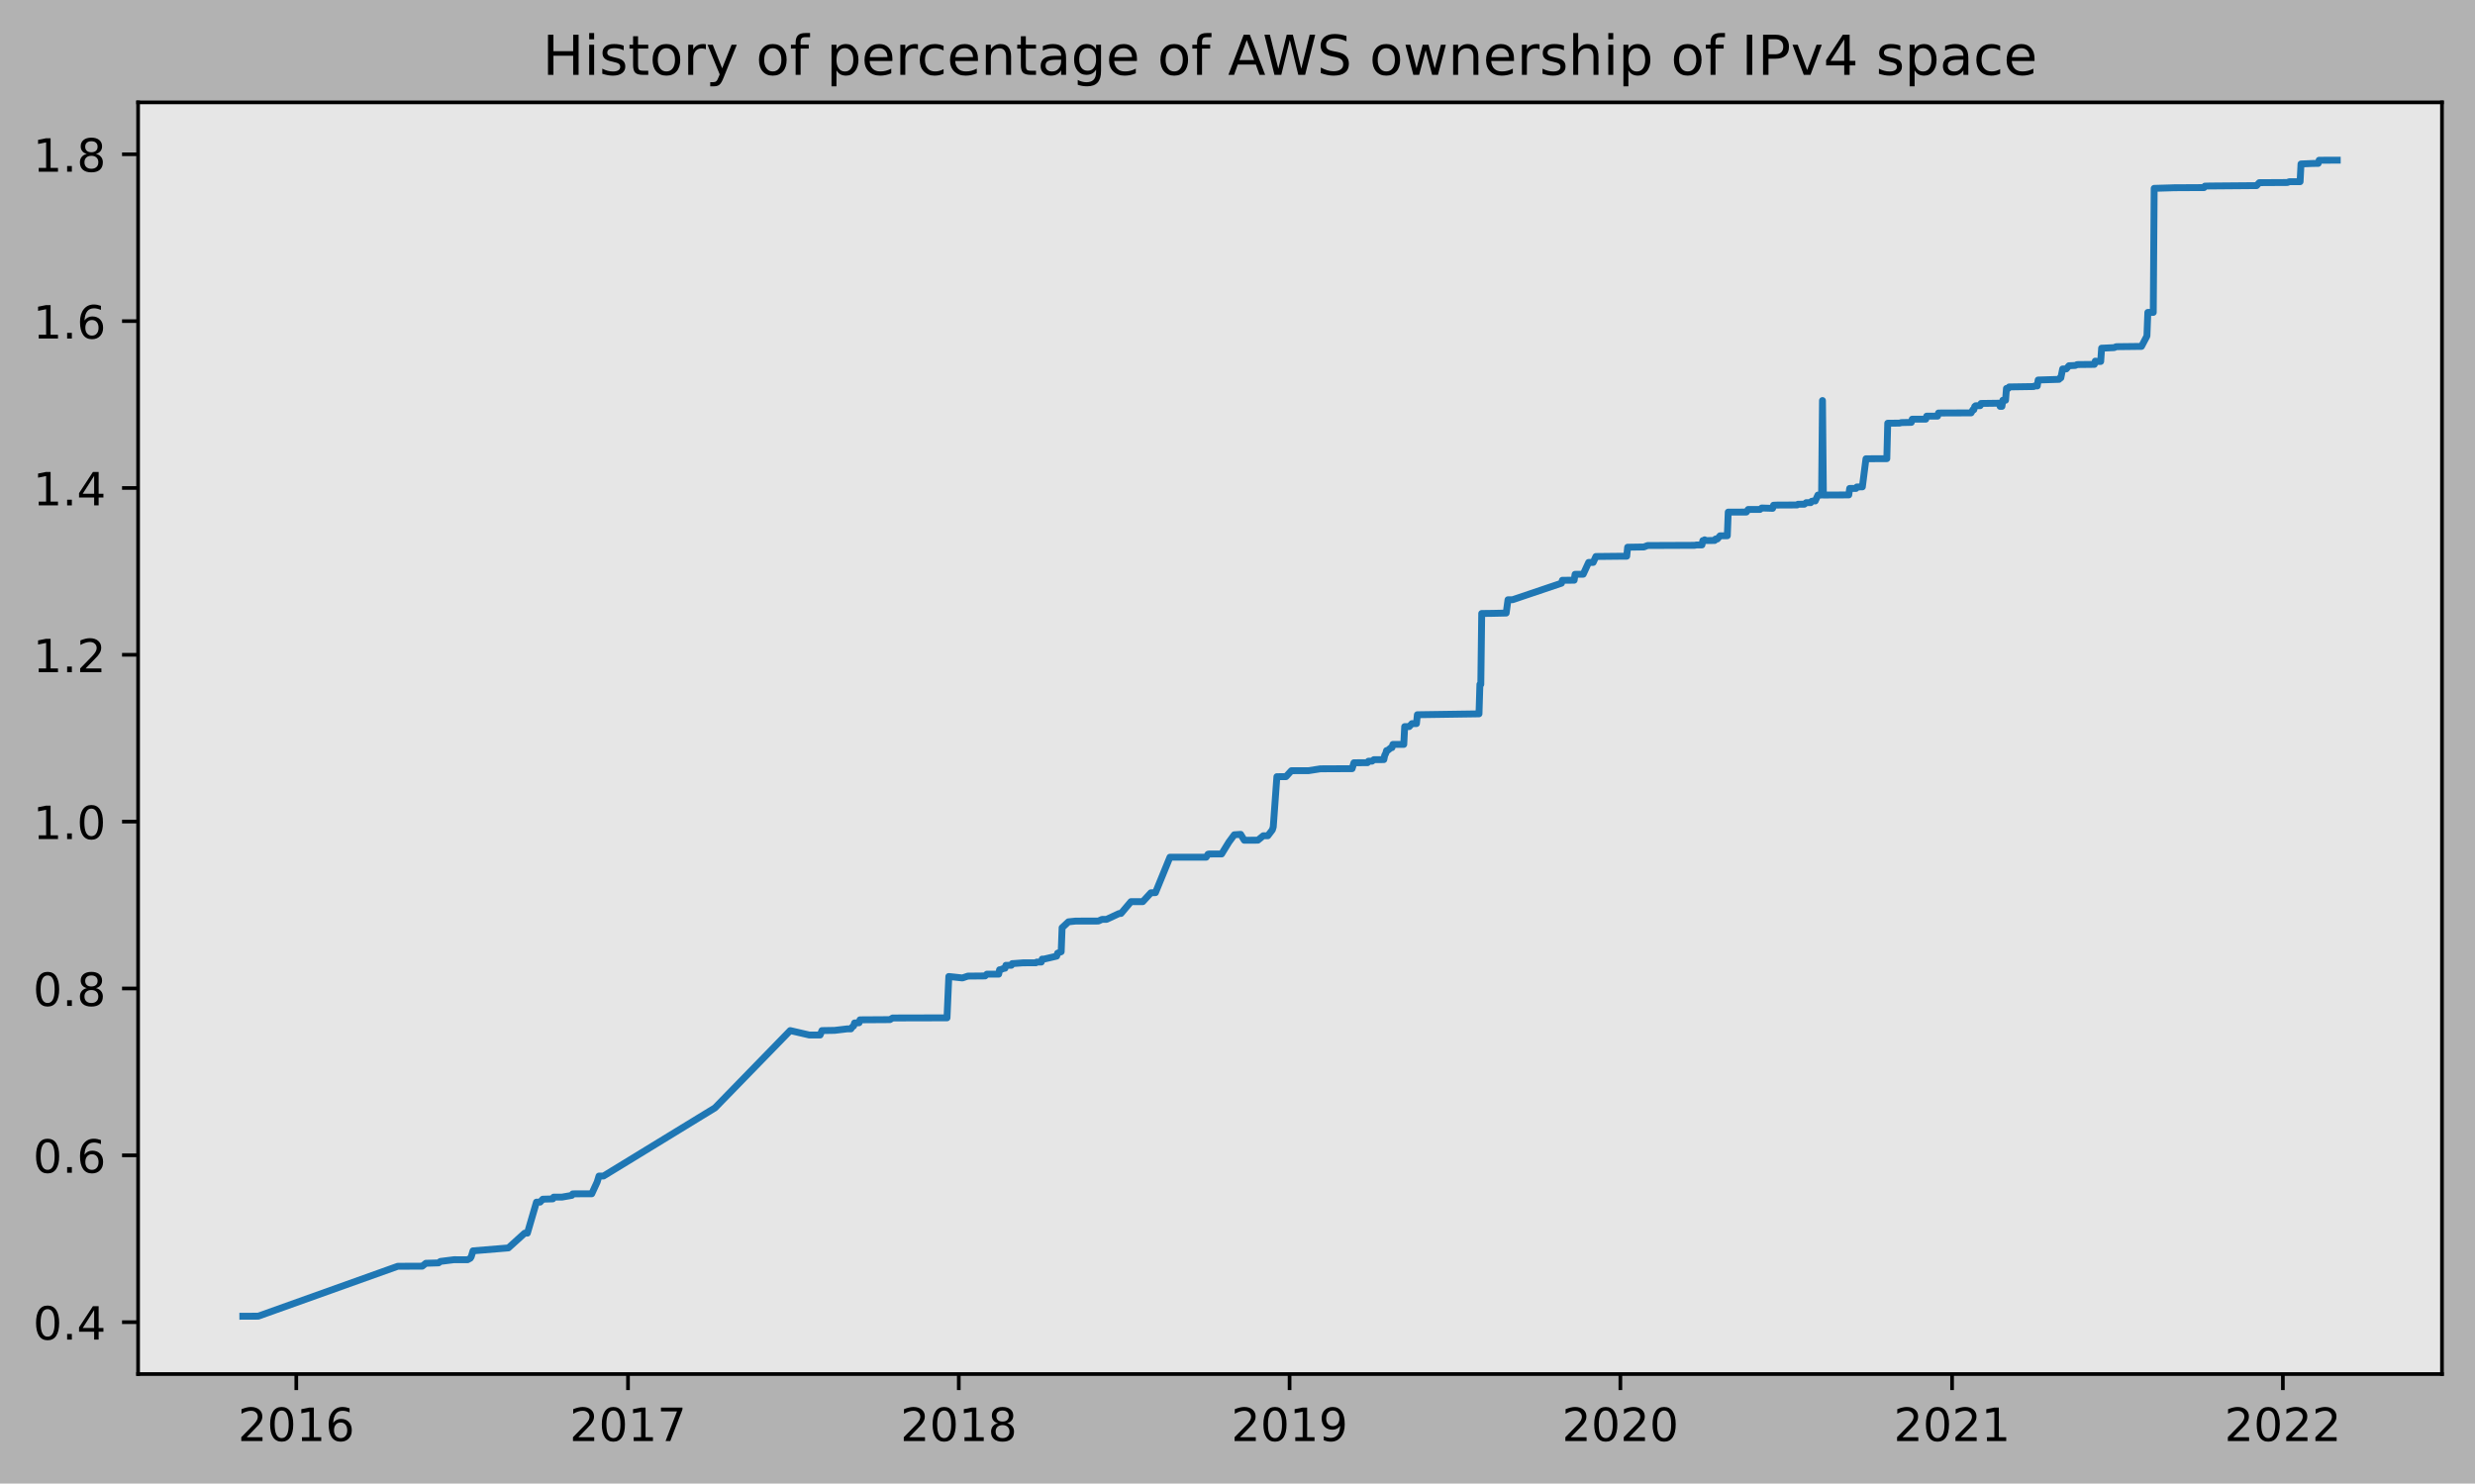
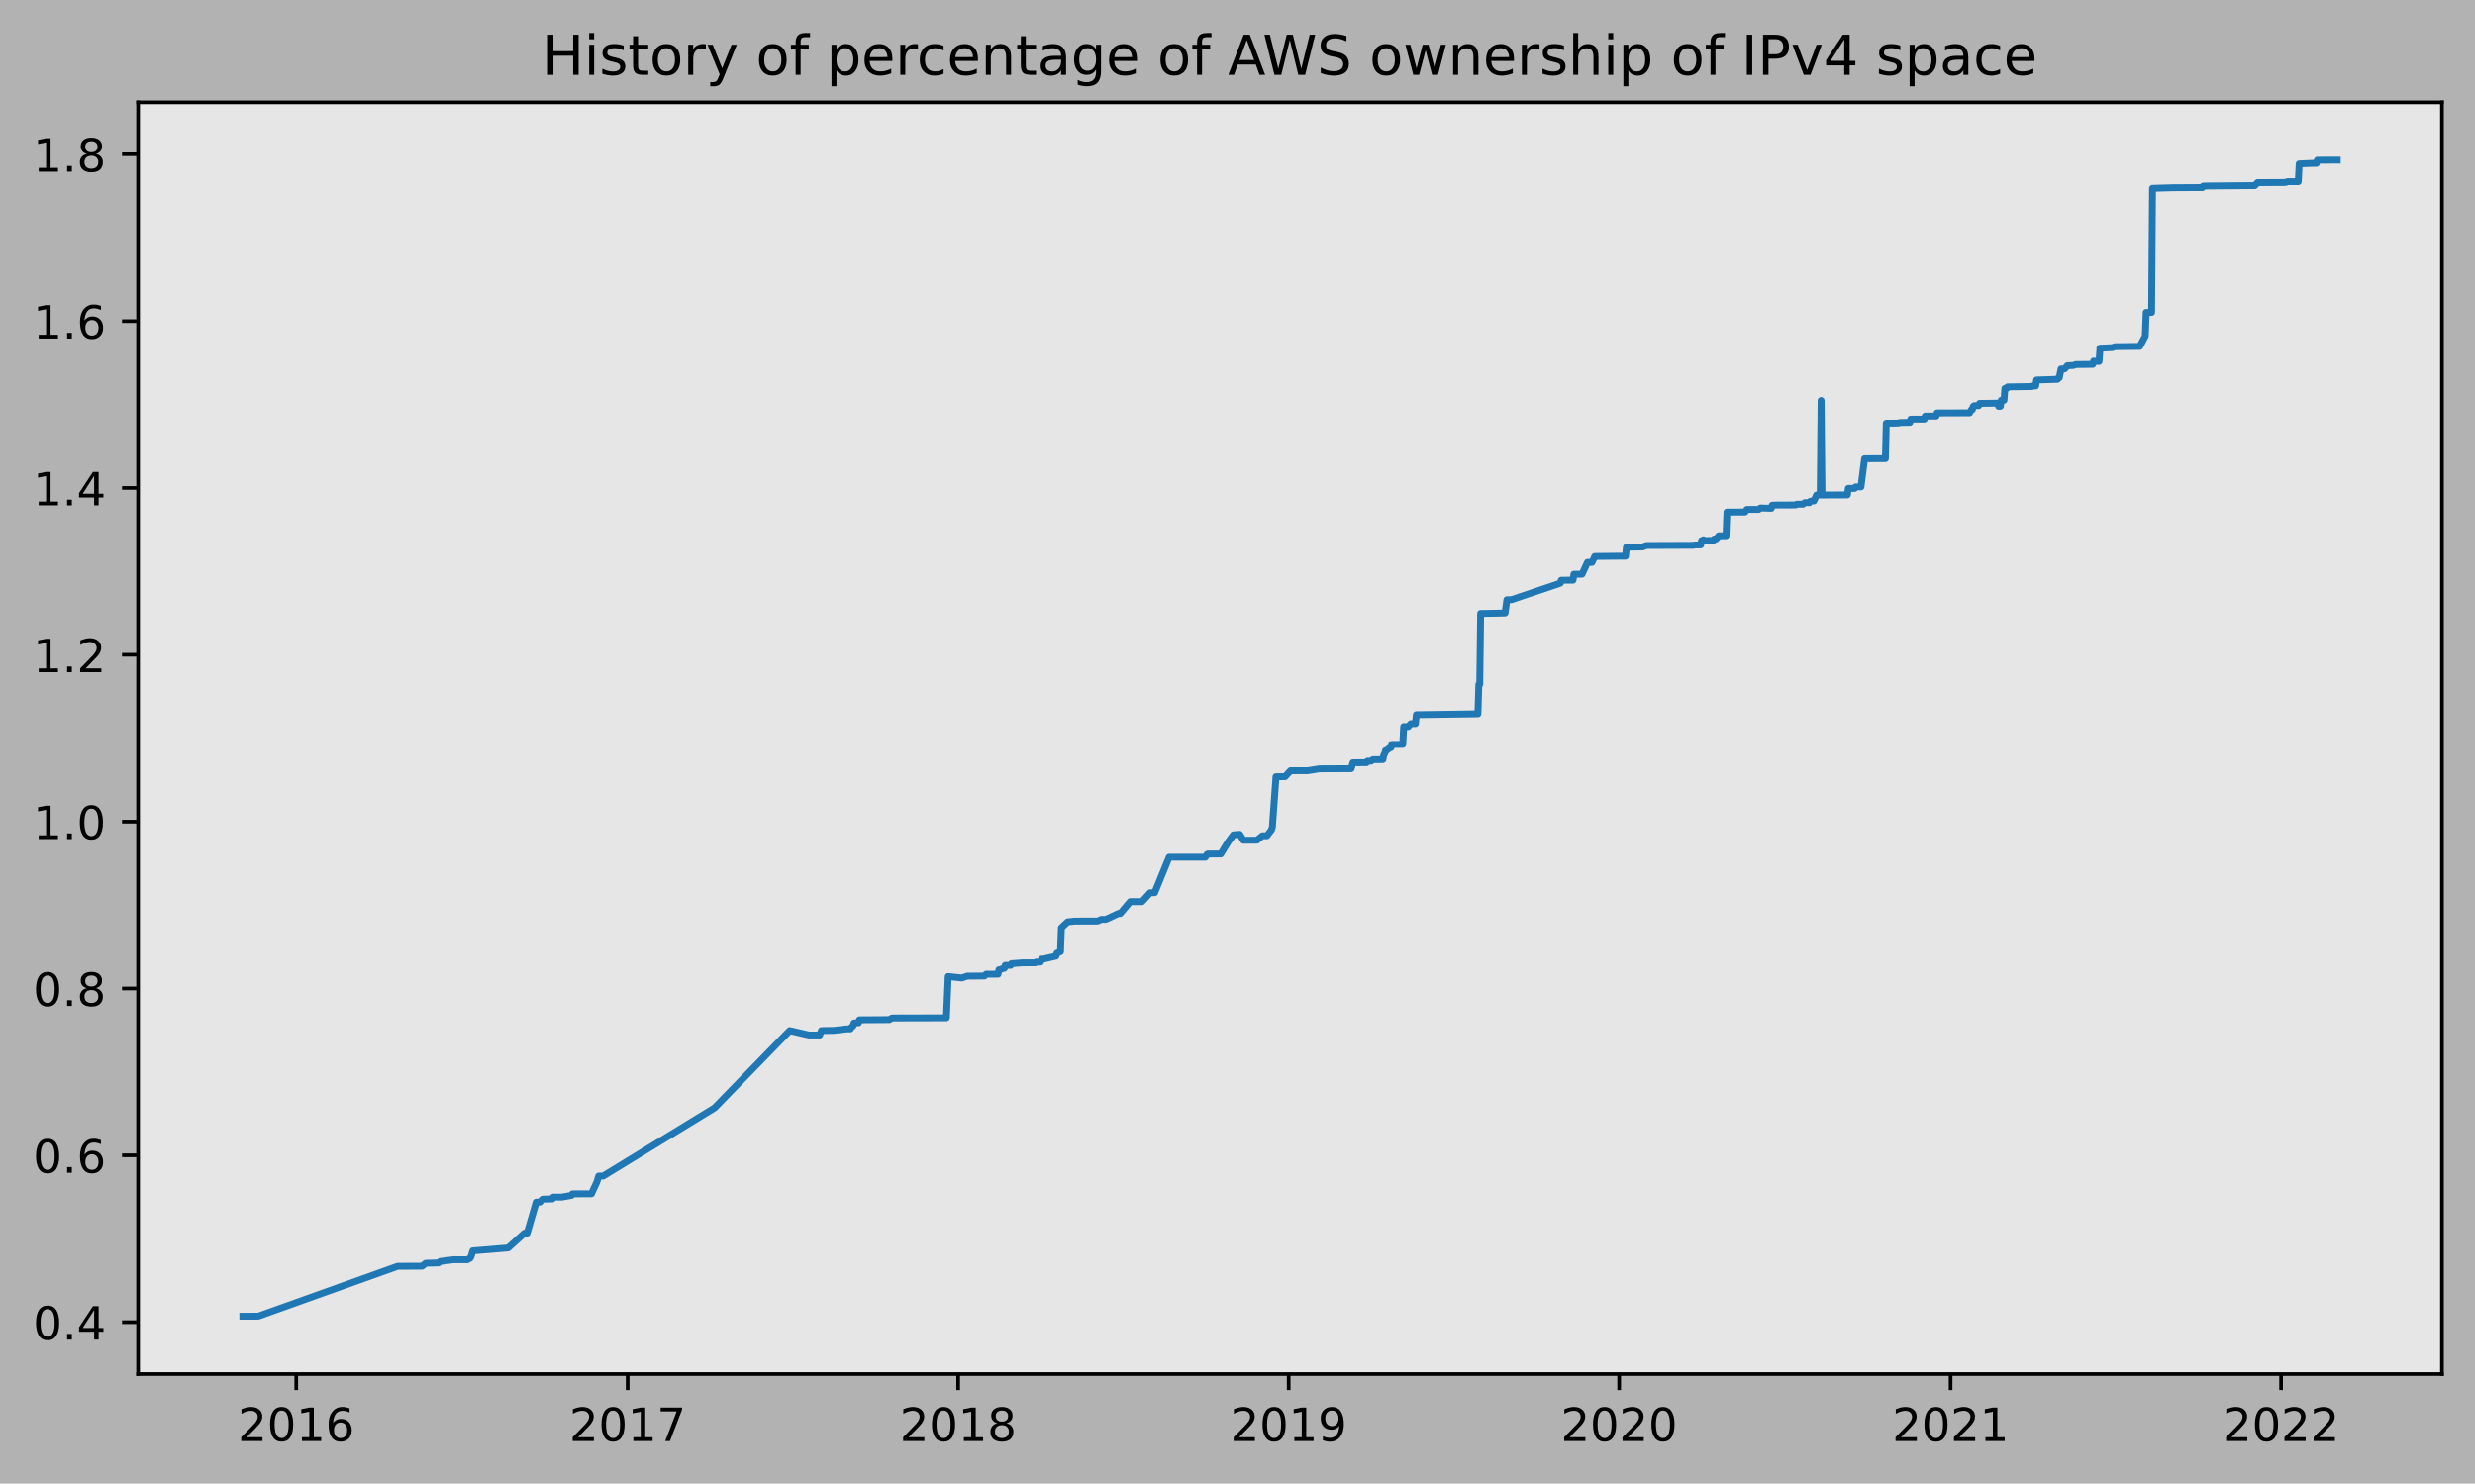
<svg xmlns="http://www.w3.org/2000/svg" xmlns:xlink="http://www.w3.org/1999/xlink" height="323.396pt" version="1.1" viewBox="0 0 539.503 323.396" width="539.503pt">
  <defs>
    <style type="text/css">
*{stroke-linecap:butt;stroke-linejoin:round;}
  </style>
  </defs>
  <g id="figure_1">
    <g id="patch_1">
      <path d="M 0 323.396  L 539.503 323.396  L 539.503 0  L 0 0  z " style="fill:#b2b2b2;" />
    </g>
    <g id="axes_1">
      <g id="patch_2">
        <path d="M 30.103 299.518  L 532.303 299.518  L 532.303 22.318  L 30.103 22.318  z " style="fill:#e6e6e6;" />
      </g>
      <g id="matplotlib.axis_1">
        <g id="xtick_1">
          <g id="line2d_1">
            <defs>
-               <path d="M 0 0  L 0 3.5  " id="m0fd1e47ed0" style="stroke:#000000;stroke-width:0.8;" />
-             </defs>
-             <g>
-               <use style="stroke:#000000;stroke-width:0.8;" x="64.586" xlink:href="#m0fd1e47ed0" y="299.518" />
+               <path d="M 0 0  L 0 3.5  " id="m5fffbbde94" style="stroke:#000000;stroke-width:0.8;" />
+             </defs>
+             <g>
+               <use style="stroke:#000000;stroke-width:0.8;" x="64.576" xlink:href="#m5fffbbde94" y="299.518" />
            </g>
          </g>
          <g id="text_1">
            <defs>
              <path d="M 19.188 8.297  L 53.609 8.297  L 53.609 0  L 7.328 0  L 7.328 8.297  Q 12.938 14.109 22.625 23.891  Q 32.328 33.688 34.812 36.531  Q 39.547 41.844 41.422 45.531  Q 43.312 49.219 43.312 52.781  Q 43.312 58.594 39.234 62.25  Q 35.156 65.922 28.609 65.922  Q 23.969 65.922 18.812 64.312  Q 13.672 62.703 7.812 59.422  L 7.812 69.391  Q 13.766 71.781 18.938 73  Q 24.125 74.219 28.422 74.219  Q 39.75 74.219 46.484 68.547  Q 53.219 62.891 53.219 53.422  Q 53.219 48.922 51.531 44.891  Q 49.859 40.875 45.406 35.406  Q 44.188 33.984 37.641 27.219  Q 31.109 20.453 19.188 8.297  z " id="DejaVuSans-50" />
              <path d="M 31.781 66.406  Q 24.172 66.406 20.328 58.906  Q 16.5 51.422 16.5 36.375  Q 16.5 21.391 20.328 13.891  Q 24.172 6.391 31.781 6.391  Q 39.453 6.391 43.281 13.891  Q 47.125 21.391 47.125 36.375  Q 47.125 51.422 43.281 58.906  Q 39.453 66.406 31.781 66.406  z M 31.781 74.219  Q 44.047 74.219 50.516 64.516  Q 56.984 54.828 56.984 36.375  Q 56.984 17.969 50.516 8.266  Q 44.047 -1.422 31.781 -1.422  Q 19.531 -1.422 13.062 8.266  Q 6.594 17.969 6.594 36.375  Q 6.594 54.828 13.062 64.516  Q 19.531 74.219 31.781 74.219  z " id="DejaVuSans-48" />
              <path d="M 12.406 8.297  L 28.516 8.297  L 28.516 63.922  L 10.984 60.406  L 10.984 69.391  L 28.422 72.906  L 38.281 72.906  L 38.281 8.297  L 54.391 8.297  L 54.391 0  L 12.406 0  z " id="DejaVuSans-49" />
              <path d="M 33.016 40.375  Q 26.375 40.375 22.484 35.828  Q 18.609 31.297 18.609 23.391  Q 18.609 15.531 22.484 10.953  Q 26.375 6.391 33.016 6.391  Q 39.656 6.391 43.531 10.953  Q 47.406 15.531 47.406 23.391  Q 47.406 31.297 43.531 35.828  Q 39.656 40.375 33.016 40.375  z M 52.594 71.297  L 52.594 62.312  Q 48.875 64.062 45.094 64.984  Q 41.312 65.922 37.594 65.922  Q 27.828 65.922 22.672 59.328  Q 17.531 52.734 16.797 39.406  Q 19.672 43.656 24.016 45.922  Q 28.375 48.188 33.594 48.188  Q 44.578 48.188 50.953 41.516  Q 57.328 34.859 57.328 23.391  Q 57.328 12.156 50.688 5.359  Q 44.047 -1.422 33.016 -1.422  Q 20.359 -1.422 13.672 8.266  Q 6.984 17.969 6.984 36.375  Q 6.984 53.656 15.188 63.938  Q 23.391 74.219 37.203 74.219  Q 40.922 74.219 44.703 73.484  Q 48.484 72.75 52.594 71.297  z " id="DejaVuSans-54" />
            </defs>
-             <g transform="translate(51.86104 314.1166)scale(0.1 -0.1)">
+             <g transform="translate(51.85096 314.1166)scale(0.1 -0.1)">
              <use xlink:href="#DejaVuSans-50" />
              <use x="63.623" xlink:href="#DejaVuSans-48" />
              <use x="127.246" xlink:href="#DejaVuSans-49" />
              <use x="190.869" xlink:href="#DejaVuSans-54" />
            </g>
          </g>
        </g>
        <g id="xtick_2">
          <g id="line2d_2">
            <g>
-               <use style="stroke:#000000;stroke-width:0.8;" x="136.891" xlink:href="#m0fd1e47ed0" y="299.518" />
+               <use style="stroke:#000000;stroke-width:0.8;" x="136.818" xlink:href="#m5fffbbde94" y="299.518" />
            </g>
          </g>
          <g id="text_2">
            <defs>
              <path d="M 8.203 72.906  L 55.078 72.906  L 55.078 68.703  L 28.609 0  L 18.312 0  L 43.219 64.594  L 8.203 64.594  z " id="DejaVuSans-55" />
            </defs>
-             <g transform="translate(124.1655 314.1166)scale(0.1 -0.1)">
+             <g transform="translate(124.0929 314.1166)scale(0.1 -0.1)">
              <use xlink:href="#DejaVuSans-50" />
              <use x="63.623" xlink:href="#DejaVuSans-48" />
              <use x="127.246" xlink:href="#DejaVuSans-49" />
              <use x="190.869" xlink:href="#DejaVuSans-55" />
            </g>
          </g>
        </g>
        <g id="xtick_3">
          <g id="line2d_3">
            <g>
-               <use style="stroke:#000000;stroke-width:0.8;" x="208.997" xlink:href="#m0fd1e47ed0" y="299.518" />
+               <use style="stroke:#000000;stroke-width:0.8;" x="208.862" xlink:href="#m5fffbbde94" y="299.518" />
            </g>
          </g>
          <g id="text_3">
            <defs>
              <path d="M 31.781 34.625  Q 24.75 34.625 20.719 30.859  Q 16.703 27.094 16.703 20.516  Q 16.703 13.922 20.719 10.156  Q 24.75 6.391 31.781 6.391  Q 38.812 6.391 42.859 10.172  Q 46.922 13.969 46.922 20.516  Q 46.922 27.094 42.891 30.859  Q 38.875 34.625 31.781 34.625  z M 21.922 38.812  Q 15.578 40.375 12.031 44.719  Q 8.5 49.078 8.5 55.328  Q 8.5 64.062 14.719 69.141  Q 20.953 74.219 31.781 74.219  Q 42.672 74.219 48.875 69.141  Q 55.078 64.062 55.078 55.328  Q 55.078 49.078 51.531 44.719  Q 48 40.375 41.703 38.812  Q 48.828 37.156 52.797 32.312  Q 56.781 27.484 56.781 20.516  Q 56.781 9.906 50.312 4.234  Q 43.844 -1.422 31.781 -1.422  Q 19.734 -1.422 13.25 4.234  Q 6.781 9.906 6.781 20.516  Q 6.781 27.484 10.781 32.312  Q 14.797 37.156 21.922 38.812  z M 18.312 54.391  Q 18.312 48.734 21.844 45.562  Q 25.391 42.391 31.781 42.391  Q 38.141 42.391 41.719 45.562  Q 45.312 48.734 45.312 54.391  Q 45.312 60.062 41.719 63.234  Q 38.141 66.406 31.781 66.406  Q 25.391 66.406 21.844 63.234  Q 18.312 60.062 18.312 54.391  z " id="DejaVuSans-56" />
            </defs>
-             <g transform="translate(196.2724 314.1166)scale(0.1 -0.1)">
+             <g transform="translate(196.1375 314.1166)scale(0.1 -0.1)">
              <use xlink:href="#DejaVuSans-50" />
              <use x="63.623" xlink:href="#DejaVuSans-48" />
              <use x="127.246" xlink:href="#DejaVuSans-49" />
              <use x="190.869" xlink:href="#DejaVuSans-56" />
            </g>
          </g>
        </g>
        <g id="xtick_4">
          <g id="line2d_4">
            <g>
-               <use style="stroke:#000000;stroke-width:0.8;" x="281.104" xlink:href="#m0fd1e47ed0" y="299.518" />
+               <use style="stroke:#000000;stroke-width:0.8;" x="280.907" xlink:href="#m5fffbbde94" y="299.518" />
            </g>
          </g>
          <g id="text_4">
            <defs>
              <path d="M 10.984 1.516  L 10.984 10.5  Q 14.703 8.734 18.5 7.812  Q 22.312 6.891 25.984 6.891  Q 35.75 6.891 40.891 13.453  Q 46.047 20.016 46.781 33.406  Q 43.953 29.203 39.594 26.953  Q 35.25 24.703 29.984 24.703  Q 19.047 24.703 12.672 31.312  Q 6.297 37.938 6.297 49.422  Q 6.297 60.641 12.938 67.422  Q 19.578 74.219 30.609 74.219  Q 43.266 74.219 49.922 64.516  Q 56.594 54.828 56.594 36.375  Q 56.594 19.141 48.406 8.859  Q 40.234 -1.422 26.422 -1.422  Q 22.703 -1.422 18.891 -0.688  Q 15.094 0.047 10.984 1.516  z M 30.609 32.422  Q 37.25 32.422 41.125 36.953  Q 45.016 41.5 45.016 49.422  Q 45.016 57.281 41.125 61.844  Q 37.25 66.406 30.609 66.406  Q 23.969 66.406 20.094 61.844  Q 16.219 57.281 16.219 49.422  Q 16.219 41.5 20.094 36.953  Q 23.969 32.422 30.609 32.422  z " id="DejaVuSans-57" />
            </defs>
-             <g transform="translate(268.3793 314.1166)scale(0.1 -0.1)">
+             <g transform="translate(268.1821 314.1166)scale(0.1 -0.1)">
              <use xlink:href="#DejaVuSans-50" />
              <use x="63.623" xlink:href="#DejaVuSans-48" />
              <use x="127.246" xlink:href="#DejaVuSans-49" />
              <use x="190.869" xlink:href="#DejaVuSans-57" />
            </g>
          </g>
        </g>
        <g id="xtick_5">
          <g id="line2d_5">
            <g>
-               <use style="stroke:#000000;stroke-width:0.8;" x="353.211" xlink:href="#m0fd1e47ed0" y="299.518" />
+               <use style="stroke:#000000;stroke-width:0.8;" x="352.952" xlink:href="#m5fffbbde94" y="299.518" />
            </g>
          </g>
          <g id="text_5">
-             <g transform="translate(340.4863 314.1166)scale(0.1 -0.1)">
+             <g transform="translate(340.2266 314.1166)scale(0.1 -0.1)">
              <use xlink:href="#DejaVuSans-50" />
              <use x="63.623" xlink:href="#DejaVuSans-48" />
              <use x="127.246" xlink:href="#DejaVuSans-50" />
              <use x="190.869" xlink:href="#DejaVuSans-48" />
            </g>
          </g>
        </g>
        <g id="xtick_6">
          <g id="line2d_6">
            <g>
-               <use style="stroke:#000000;stroke-width:0.8;" x="425.516" xlink:href="#m0fd1e47ed0" y="299.518" />
+               <use style="stroke:#000000;stroke-width:0.8;" x="425.194" xlink:href="#m5fffbbde94" y="299.518" />
            </g>
          </g>
          <g id="text_6">
-             <g transform="translate(412.7907 314.1166)scale(0.1 -0.1)">
+             <g transform="translate(412.4686 314.1166)scale(0.1 -0.1)">
              <use xlink:href="#DejaVuSans-50" />
              <use x="63.623" xlink:href="#DejaVuSans-48" />
              <use x="127.246" xlink:href="#DejaVuSans-50" />
              <use x="190.869" xlink:href="#DejaVuSans-49" />
            </g>
          </g>
        </g>
        <g id="xtick_7">
          <g id="line2d_7">
            <g>
-               <use style="stroke:#000000;stroke-width:0.8;" x="497.623" xlink:href="#m0fd1e47ed0" y="299.518" />
+               <use style="stroke:#000000;stroke-width:0.8;" x="497.238" xlink:href="#m5fffbbde94" y="299.518" />
            </g>
          </g>
          <g id="text_7">
-             <g transform="translate(484.8977 314.1166)scale(0.1 -0.1)">
+             <g transform="translate(484.5131 314.1166)scale(0.1 -0.1)">
              <use xlink:href="#DejaVuSans-50" />
              <use x="63.623" xlink:href="#DejaVuSans-48" />
              <use x="127.246" xlink:href="#DejaVuSans-50" />
              <use x="190.869" xlink:href="#DejaVuSans-50" />
            </g>
          </g>
        </g>
      </g>
      <g id="matplotlib.axis_2">
        <g id="ytick_1">
          <g id="line2d_8">
            <defs>
-               <path d="M 0 0  L -3.5 0  " id="m20eef6586c" style="stroke:#000000;stroke-width:0.8;" />
-             </defs>
-             <g>
-               <use style="stroke:#000000;stroke-width:0.8;" x="30.103" xlink:href="#m20eef6586c" y="288.212" />
+               <path d="M 0 0  L -3.5 0  " id="m10eac8f853" style="stroke:#000000;stroke-width:0.8;" />
+             </defs>
+             <g>
+               <use style="stroke:#000000;stroke-width:0.8;" x="30.103" xlink:href="#m10eac8f853" y="288.212" />
            </g>
          </g>
          <g id="text_8">
            <defs>
              <path d="M 10.688 12.406  L 21 12.406  L 21 0  L 10.688 0  z " id="DejaVuSans-46" />
              <path d="M 37.797 64.312  L 12.891 25.391  L 37.797 25.391  z M 35.203 72.906  L 47.609 72.906  L 47.609 25.391  L 58.016 25.391  L 58.016 17.188  L 47.609 17.188  L 47.609 0  L 37.797 0  L 37.797 17.188  L 4.891 17.188  L 4.891 26.703  z " id="DejaVuSans-52" />
            </defs>
            <g transform="translate(7.2 292.0116)scale(0.1 -0.1)">
              <use xlink:href="#DejaVuSans-48" />
              <use x="63.623" xlink:href="#DejaVuSans-46" />
              <use x="95.41" xlink:href="#DejaVuSans-52" />
            </g>
          </g>
        </g>
        <g id="ytick_2">
          <g id="line2d_9">
            <g>
-               <use style="stroke:#000000;stroke-width:0.8;" x="30.103" xlink:href="#m20eef6586c" y="251.843" />
+               <use style="stroke:#000000;stroke-width:0.8;" x="30.103" xlink:href="#m10eac8f853" y="251.843" />
            </g>
          </g>
          <g id="text_9">
            <g transform="translate(7.2 255.6425)scale(0.1 -0.1)">
              <use xlink:href="#DejaVuSans-48" />
              <use x="63.623" xlink:href="#DejaVuSans-46" />
              <use x="95.41" xlink:href="#DejaVuSans-54" />
            </g>
          </g>
        </g>
        <g id="ytick_3">
          <g id="line2d_10">
            <g>
-               <use style="stroke:#000000;stroke-width:0.8;" x="30.103" xlink:href="#m20eef6586c" y="215.474" />
+               <use style="stroke:#000000;stroke-width:0.8;" x="30.103" xlink:href="#m10eac8f853" y="215.474" />
            </g>
          </g>
          <g id="text_10">
            <g transform="translate(7.2 219.2733)scale(0.1 -0.1)">
              <use xlink:href="#DejaVuSans-48" />
              <use x="63.623" xlink:href="#DejaVuSans-46" />
              <use x="95.41" xlink:href="#DejaVuSans-56" />
            </g>
          </g>
        </g>
        <g id="ytick_4">
          <g id="line2d_11">
            <g>
-               <use style="stroke:#000000;stroke-width:0.8;" x="30.103" xlink:href="#m20eef6586c" y="179.105" />
+               <use style="stroke:#000000;stroke-width:0.8;" x="30.103" xlink:href="#m10eac8f853" y="179.105" />
            </g>
          </g>
          <g id="text_11">
            <g transform="translate(7.2 182.9041)scale(0.1 -0.1)">
              <use xlink:href="#DejaVuSans-49" />
              <use x="63.623" xlink:href="#DejaVuSans-46" />
              <use x="95.41" xlink:href="#DejaVuSans-48" />
            </g>
          </g>
        </g>
        <g id="ytick_5">
          <g id="line2d_12">
            <g>
-               <use style="stroke:#000000;stroke-width:0.8;" x="30.103" xlink:href="#m20eef6586c" y="142.736" />
+               <use style="stroke:#000000;stroke-width:0.8;" x="30.103" xlink:href="#m10eac8f853" y="142.736" />
            </g>
          </g>
          <g id="text_12">
            <g transform="translate(7.2 146.5349)scale(0.1 -0.1)">
              <use xlink:href="#DejaVuSans-49" />
              <use x="63.623" xlink:href="#DejaVuSans-46" />
              <use x="95.41" xlink:href="#DejaVuSans-50" />
            </g>
          </g>
        </g>
        <g id="ytick_6">
          <g id="line2d_13">
            <g>
-               <use style="stroke:#000000;stroke-width:0.8;" x="30.103" xlink:href="#m20eef6586c" y="106.367" />
+               <use style="stroke:#000000;stroke-width:0.8;" x="30.103" xlink:href="#m10eac8f853" y="106.367" />
            </g>
          </g>
          <g id="text_13">
            <g transform="translate(7.2 110.1657)scale(0.1 -0.1)">
              <use xlink:href="#DejaVuSans-49" />
              <use x="63.623" xlink:href="#DejaVuSans-46" />
              <use x="95.41" xlink:href="#DejaVuSans-52" />
            </g>
          </g>
        </g>
        <g id="ytick_7">
          <g id="line2d_14">
            <g>
-               <use style="stroke:#000000;stroke-width:0.8;" x="30.103" xlink:href="#m20eef6586c" y="69.997" />
+               <use style="stroke:#000000;stroke-width:0.8;" x="30.103" xlink:href="#m10eac8f853" y="69.997" />
            </g>
          </g>
          <g id="text_14">
            <g transform="translate(7.2 73.79656)scale(0.1 -0.1)">
              <use xlink:href="#DejaVuSans-49" />
              <use x="63.623" xlink:href="#DejaVuSans-46" />
              <use x="95.41" xlink:href="#DejaVuSans-54" />
            </g>
          </g>
        </g>
        <g id="ytick_8">
          <g id="line2d_15">
            <g>
-               <use style="stroke:#000000;stroke-width:0.8;" x="30.103" xlink:href="#m20eef6586c" y="33.628" />
+               <use style="stroke:#000000;stroke-width:0.8;" x="30.103" xlink:href="#m10eac8f853" y="33.628" />
            </g>
          </g>
          <g id="text_15">
            <g transform="translate(7.2 37.42738)scale(0.1 -0.1)">
              <use xlink:href="#DejaVuSans-49" />
              <use x="63.623" xlink:href="#DejaVuSans-46" />
              <use x="95.41" xlink:href="#DejaVuSans-56" />
            </g>
          </g>
        </g>
      </g>
      <g id="line2d_16">
-         <path clip-path="url(#pb50652e027)" d="M 52.93 286.918  L 56.289 286.904  L 86.712 276.026  L 92.046 276.003  L 92.836 275.369  L 95.602 275.288  L 95.997 274.968  L 98.96 274.594  L 101.924 274.597  L 102.516 274.275  L 102.714 273.953  L 103.109 272.66  L 110.813 272.027  L 114.369 268.807  L 114.962 268.804  L 116.938 262.045  L 117.728 262.045  L 118.321 261.401  L 120.494 261.337  L 120.691 260.952  L 122.469 260.952  L 124.642 260.573  L 124.84 260.251  L 125.235 260.236  L 128.988 260.225  L 130.174 257.65  L 130.569 256.362  L 131.557 256.352  L 155.856 241.493  L 172.253 224.647  L 176.401 225.609  L 178.772 225.616  L 179.167 224.65  L 181.933 224.603  L 184.698 224.274  L 185.489 224.274  L 185.686 223.952  L 186.081 223.63  L 186.279 222.986  L 187.267 222.946  L 187.464 222.302  L 193.983 222.261  L 194.576 221.899  L 206.429 221.869  L 206.824 212.856  L 209.788 213.177  L 210.973 212.774  L 214.726 212.739  L 215.122 212.351  L 217.69 212.352  L 217.887 211.387  L 218.085 211.384  L 218.875 211.06  L 219.073 211.06  L 219.27 210.416  L 220.456 210.415  L 220.653 210.046  L 220.851 210.044  L 223.024 209.879  L 225.789 209.878  L 225.987 209.717  L 226.975 209.716  L 227.172 209.072  L 227.567 209.067  L 230.333 208.423  L 230.531 207.779  L 231.321 207.457  L 231.518 202.227  L 232.901 200.939  L 234.482 200.778  L 239.421 200.772  L 240.211 200.41  L 241.199 200.41  L 243.964 199.122  L 244.359 199.118  L 246.533 196.542  L 249.101 196.546  L 250.879 194.609  L 251.866 194.582  L 255.027 186.854  L 262.929 186.85  L 263.325 186.206  L 263.522 186.156  L 266.288 186.152  L 267.868 183.577  L 269.054 181.967  L 270.436 181.871  L 271.227 183.158  L 274.19 183.147  L 275.375 182.181  L 276.363 182.18  L 277.351 180.892  L 277.548 180.243  L 278.339 169.299  L 280.314 169.294  L 281.499 168.001  L 285.253 167.99  L 287.821 167.588  L 294.736 167.555  L 295.131 166.266  L 298.094 166.252  L 298.291 165.93  L 299.082 165.919  L 299.477 165.597  L 301.65 165.579  L 301.847 164.613  L 302.045 164.292  L 302.243 163.613  L 302.44 163.611  L 303.23 162.968  L 303.428 162.967  L 303.625 162.27  L 305.996 162.266  L 306.194 158.388  L 307.181 158.382  L 307.774 157.737  L 308.762 157.731  L 308.959 155.798  L 322.393 155.604  L 322.591 149.181  L 322.788 149.181  L 322.986 133.729  L 325.356 133.7  L 328.32 133.635  L 328.715 130.738  L 329.702 130.732  L 340.37 127.13  L 340.568 126.487  L 343.136 126.476  L 343.334 125.189  L 345.112 125.171  L 346.297 122.596  L 347.285 122.595  L 347.877 121.307  L 353.409 121.25  L 354.594 121.245  L 354.792 119.284  L 358.348 119.229  L 359.138 118.912  L 369.411 118.869  L 369.806 118.789  L 370.991 118.784  L 371.189 117.838  L 371.386 117.838  L 371.584 117.67  L 371.781 117.828  L 373.757 117.815  L 373.954 117.495  L 374.349 117.493  L 374.942 116.798  L 376.523 116.781  L 376.72 111.628  L 380.671 111.619  L 381.066 111.056  L 383.634 111.054  L 384.03 110.732  L 386.4 110.808  L 386.598 110.129  L 387.388 110.095  L 391.734 110.073  L 391.932 109.912  L 393.315 109.906  L 393.71 109.576  L 394.697 109.572  L 394.895 109.28  L 395.29 109.2  L 395.685 109.2  L 396.278 107.912  L 397.068 107.912  L 397.266 87.309  L 397.463 107.911  L 402.995 107.886  L 403.192 106.471  L 404.575 106.47  L 404.773 106.147  L 405.958 106.129  L 406.748 100.003  L 411.292 99.98  L 411.489 92.255  L 414.058 92.232  L 414.453 92.118  L 416.626 92.071  L 416.823 91.377  L 419.787 91.365  L 419.984 90.71  L 422.355 90.706  L 422.552 90.029  L 429.664 90  L 430.059 89.311  L 430.257 89.311  L 430.455 88.61  L 430.652 88.447  L 431.64 88.428  L 431.837 87.945  L 435.789 87.891  L 435.986 88.584  L 436.381 88.582  L 436.579 87.247  L 437.171 87.247  L 437.369 84.672  L 437.764 84.669  L 437.962 84.343  L 443.296 84.264  L 443.493 84.135  L 444.086 84.135  L 444.283 82.836  L 448.827 82.694  L 449.025 82.371  L 449.222 82.369  L 449.617 80.428  L 450.407 80.418  L 451 79.724  L 452.383 79.662  L 452.778 79.47  L 456.532 79.428  L 456.729 78.719  L 457.322 78.797  L 457.914 78.792  L 458.112 75.894  L 458.705 75.876  L 460.878 75.773  L 461.273 75.572  L 466.804 75.507  L 467.99 73.249  L 468.187 68.099  L 469.373 68.098  L 469.57 41.057  L 473.126 40.953  L 473.916 40.925  L 479.448 40.895  L 480.436 40.894  L 480.633 40.572  L 481.621 40.545  L 491.301 40.466  L 491.894 40.462  L 492.486 39.818  L 498.61 39.783  L 499.006 39.612  L 501.376 39.604  L 501.574 35.741  L 504.142 35.631  L 505.327 35.62  L 505.525 34.929  L 509.476 34.918  L 509.476 34.918  " style="fill:none;stroke:#1f77b4;stroke-linecap:square;stroke-width:1.5;" />
+         <path clip-path="url(#pa83803599e)" d="M 52.93 286.918  L 56.286 286.904  L 86.683 276.026  L 92.012 276.003  L 92.802 275.369  L 95.565 275.288  L 95.96 274.968  L 98.92 274.594  L 101.881 274.597  L 102.473 274.275  L 102.671 273.953  L 103.066 272.66  L 110.763 272.027  L 114.316 268.807  L 114.908 268.804  L 116.882 262.045  L 117.672 262.045  L 118.264 261.401  L 120.435 261.337  L 120.633 260.952  L 122.409 260.952  L 124.58 260.573  L 124.778 260.251  L 125.172 260.236  L 128.923 260.225  L 130.107 257.65  L 130.502 256.362  L 131.489 256.352  L 155.767 241.493  L 172.149 224.647  L 176.294 225.609  L 178.663 225.616  L 179.058 224.65  L 181.821 224.603  L 184.584 224.274  L 185.374 224.274  L 185.571 223.952  L 185.966 223.63  L 186.164 222.986  L 187.15 222.946  L 187.348 222.302  L 193.861 222.261  L 194.454 221.899  L 206.297 221.869  L 206.691 212.856  L 209.652 213.177  L 210.836 212.774  L 214.587 212.739  L 214.981 212.351  L 217.547 212.352  L 217.745 211.387  L 217.942 211.384  L 218.732 211.06  L 218.929 211.06  L 219.126 210.416  L 220.311 210.415  L 220.508 210.046  L 220.705 210.044  L 222.877 209.879  L 225.64 209.878  L 225.837 209.717  L 226.824 209.716  L 227.022 209.072  L 227.416 209.067  L 230.18 208.423  L 230.377 207.779  L 231.167 207.457  L 231.364 202.227  L 232.746 200.939  L 234.325 200.778  L 239.259 200.772  L 240.049 200.41  L 241.036 200.41  L 243.799 199.122  L 244.194 199.118  L 246.365 196.542  L 248.931 196.546  L 250.708 194.609  L 251.694 194.582  L 254.853 186.854  L 262.748 186.85  L 263.143 186.206  L 263.34 186.156  L 266.103 186.152  L 267.682 183.577  L 268.867 181.967  L 270.248 181.871  L 271.038 183.158  L 273.999 183.147  L 275.183 182.181  L 276.17 182.18  L 277.157 180.892  L 277.354 180.243  L 278.144 169.299  L 280.118 169.294  L 281.302 168.001  L 285.052 167.99  L 287.618 167.588  L 294.526 167.555  L 294.921 166.266  L 297.882 166.252  L 298.079 165.93  L 298.869 165.919  L 299.264 165.597  L 301.435 165.579  L 301.632 164.613  L 301.83 164.292  L 302.027 163.613  L 302.224 163.611  L 303.014 162.968  L 303.211 162.967  L 303.409 162.27  L 305.777 162.266  L 305.975 158.388  L 306.962 158.382  L 307.554 157.737  L 308.541 157.731  L 308.738 155.798  L 322.16 155.604  L 322.357 149.181  L 322.555 149.181  L 322.752 133.729  L 325.121 133.7  L 328.081 133.635  L 328.476 130.738  L 329.463 130.732  L 340.122 127.13  L 340.319 126.487  L 342.885 126.476  L 343.083 125.189  L 344.859 125.171  L 346.043 122.596  L 347.03 122.595  L 347.622 121.307  L 353.149 121.25  L 354.333 121.245  L 354.531 119.284  L 358.084 119.229  L 358.873 118.912  L 369.137 118.869  L 369.532 118.789  L 370.716 118.784  L 370.913 117.838  L 371.111 117.838  L 371.308 117.67  L 371.506 117.828  L 373.479 117.815  L 373.677 117.495  L 374.072 117.493  L 374.664 116.798  L 376.243 116.781  L 376.44 111.628  L 380.388 111.619  L 380.783 111.056  L 383.349 111.054  L 383.743 110.732  L 386.112 110.808  L 386.309 110.129  L 387.099 110.095  L 391.441 110.073  L 391.639 109.912  L 393.02 109.906  L 393.415 109.576  L 394.402 109.572  L 394.599 109.28  L 394.994 109.2  L 395.389 109.2  L 395.981 107.912  L 396.771 107.912  L 396.968 87.309  L 397.165 107.911  L 402.692 107.886  L 402.889 106.471  L 404.271 106.47  L 404.468 106.147  L 405.653 106.129  L 406.442 100.003  L 410.982 99.98  L 411.179 92.255  L 413.745 92.232  L 414.14 92.118  L 416.311 92.071  L 416.509 91.377  L 419.469 91.365  L 419.667 90.71  L 422.035 90.706  L 422.233 90.029  L 429.339 90  L 429.733 89.311  L 429.931 89.311  L 430.128 88.61  L 430.326 88.447  L 431.312 88.428  L 431.51 87.945  L 435.457 87.891  L 435.655 88.584  L 436.05 88.582  L 436.247 87.247  L 436.839 87.247  L 437.037 84.672  L 437.431 84.669  L 437.629 84.343  L 442.958 84.264  L 443.155 84.135  L 443.748 84.135  L 443.945 82.836  L 448.485 82.694  L 448.682 82.371  L 448.879 82.369  L 449.274 80.428  L 450.064 80.418  L 450.656 79.724  L 452.038 79.662  L 452.432 79.47  L 456.183 79.428  L 456.38 78.719  L 456.972 78.797  L 457.564 78.792  L 457.762 75.894  L 458.354 75.876  L 460.525 75.773  L 460.92 75.572  L 466.446 75.507  L 467.631 73.249  L 467.828 68.099  L 469.012 68.098  L 469.21 41.057  L 472.763 40.953  L 473.552 40.925  L 479.079 40.895  L 480.066 40.894  L 480.263 40.572  L 481.25 40.545  L 490.922 40.466  L 491.514 40.462  L 492.106 39.818  L 498.225 39.783  L 498.62 39.612  L 500.988 39.604  L 501.186 35.741  L 503.752 35.631  L 504.936 35.62  L 505.133 34.929  L 509.476 34.918  L 509.476 34.918  " style="fill:none;stroke:#1f77b4;stroke-linecap:square;stroke-width:1.5;" />
      </g>
      <g id="patch_3">
        <path d="M 30.103 299.518  L 30.103 22.318  " style="fill:none;stroke:#000000;stroke-linecap:square;stroke-linejoin:miter;stroke-width:0.8;" />
      </g>
      <g id="patch_4">
        <path d="M 532.303 299.518  L 532.303 22.318  " style="fill:none;stroke:#000000;stroke-linecap:square;stroke-linejoin:miter;stroke-width:0.8;" />
      </g>
      <g id="patch_5">
        <path d="M 30.103 299.518  L 532.303 299.518  " style="fill:none;stroke:#000000;stroke-linecap:square;stroke-linejoin:miter;stroke-width:0.8;" />
      </g>
      <g id="patch_6">
        <path d="M 30.103 22.318  L 532.303 22.318  " style="fill:none;stroke:#000000;stroke-linecap:square;stroke-linejoin:miter;stroke-width:0.8;" />
      </g>
      <g id="text_16">
        <defs>
          <path d="M 9.812 72.906  L 19.672 72.906  L 19.672 43.016  L 55.516 43.016  L 55.516 72.906  L 65.375 72.906  L 65.375 0  L 55.516 0  L 55.516 34.719  L 19.672 34.719  L 19.672 0  L 9.812 0  z " id="DejaVuSans-72" />
          <path d="M 9.422 54.688  L 18.406 54.688  L 18.406 0  L 9.422 0  z M 9.422 75.984  L 18.406 75.984  L 18.406 64.594  L 9.422 64.594  z " id="DejaVuSans-105" />
          <path d="M 44.281 53.078  L 44.281 44.578  Q 40.484 46.531 36.375 47.5  Q 32.281 48.484 27.875 48.484  Q 21.188 48.484 17.844 46.438  Q 14.5 44.391 14.5 40.281  Q 14.5 37.156 16.891 35.375  Q 19.281 33.594 26.516 31.984  L 29.594 31.297  Q 39.156 29.25 43.188 25.516  Q 47.219 21.781 47.219 15.094  Q 47.219 7.469 41.188 3.016  Q 35.156 -1.422 24.609 -1.422  Q 20.219 -1.422 15.453 -0.562  Q 10.688 0.297 5.422 2  L 5.422 11.281  Q 10.406 8.688 15.234 7.391  Q 20.062 6.109 24.812 6.109  Q 31.156 6.109 34.562 8.281  Q 37.984 10.453 37.984 14.406  Q 37.984 18.062 35.516 20.016  Q 33.062 21.969 24.703 23.781  L 21.578 24.516  Q 13.234 26.266 9.516 29.906  Q 5.812 33.547 5.812 39.891  Q 5.812 47.609 11.281 51.797  Q 16.75 56 26.812 56  Q 31.781 56 36.172 55.266  Q 40.578 54.547 44.281 53.078  z " id="DejaVuSans-115" />
          <path d="M 18.312 70.219  L 18.312 54.688  L 36.812 54.688  L 36.812 47.703  L 18.312 47.703  L 18.312 18.016  Q 18.312 11.328 20.141 9.422  Q 21.969 7.516 27.594 7.516  L 36.812 7.516  L 36.812 0  L 27.594 0  Q 17.188 0 13.234 3.875  Q 9.281 7.766 9.281 18.016  L 9.281 47.703  L 2.688 47.703  L 2.688 54.688  L 9.281 54.688  L 9.281 70.219  z " id="DejaVuSans-116" />
          <path d="M 30.609 48.391  Q 23.391 48.391 19.188 42.75  Q 14.984 37.109 14.984 27.297  Q 14.984 17.484 19.156 11.844  Q 23.344 6.203 30.609 6.203  Q 37.797 6.203 41.984 11.859  Q 46.188 17.531 46.188 27.297  Q 46.188 37.016 41.984 42.703  Q 37.797 48.391 30.609 48.391  z M 30.609 56  Q 42.328 56 49.016 48.375  Q 55.719 40.766 55.719 27.297  Q 55.719 13.875 49.016 6.219  Q 42.328 -1.422 30.609 -1.422  Q 18.844 -1.422 12.172 6.219  Q 5.516 13.875 5.516 27.297  Q 5.516 40.766 12.172 48.375  Q 18.844 56 30.609 56  z " id="DejaVuSans-111" />
          <path d="M 41.109 46.297  Q 39.594 47.172 37.812 47.578  Q 36.031 48 33.891 48  Q 26.266 48 22.188 43.047  Q 18.109 38.094 18.109 28.812  L 18.109 0  L 9.078 0  L 9.078 54.688  L 18.109 54.688  L 18.109 46.188  Q 20.953 51.172 25.484 53.578  Q 30.031 56 36.531 56  Q 37.453 56 38.578 55.875  Q 39.703 55.766 41.062 55.516  z " id="DejaVuSans-114" />
          <path d="M 32.172 -5.078  Q 28.375 -14.844 24.75 -17.812  Q 21.141 -20.797 15.094 -20.797  L 7.906 -20.797  L 7.906 -13.281  L 13.188 -13.281  Q 16.891 -13.281 18.938 -11.516  Q 21 -9.766 23.484 -3.219  L 25.094 0.875  L 2.984 54.688  L 12.5 54.688  L 29.594 11.922  L 46.688 54.688  L 56.203 54.688  z " id="DejaVuSans-121" />
          <path id="DejaVuSans-32" />
          <path d="M 37.109 75.984  L 37.109 68.5  L 28.516 68.5  Q 23.688 68.5 21.797 66.547  Q 19.922 64.594 19.922 59.516  L 19.922 54.688  L 34.719 54.688  L 34.719 47.703  L 19.922 47.703  L 19.922 0  L 10.891 0  L 10.891 47.703  L 2.297 47.703  L 2.297 54.688  L 10.891 54.688  L 10.891 58.5  Q 10.891 67.625 15.141 71.797  Q 19.391 75.984 28.609 75.984  z " id="DejaVuSans-102" />
          <path d="M 18.109 8.203  L 18.109 -20.797  L 9.078 -20.797  L 9.078 54.688  L 18.109 54.688  L 18.109 46.391  Q 20.953 51.266 25.266 53.625  Q 29.594 56 35.594 56  Q 45.562 56 51.781 48.094  Q 58.016 40.188 58.016 27.297  Q 58.016 14.406 51.781 6.484  Q 45.562 -1.422 35.594 -1.422  Q 29.594 -1.422 25.266 0.953  Q 20.953 3.328 18.109 8.203  z M 48.688 27.297  Q 48.688 37.203 44.609 42.844  Q 40.531 48.484 33.406 48.484  Q 26.266 48.484 22.188 42.844  Q 18.109 37.203 18.109 27.297  Q 18.109 17.391 22.188 11.75  Q 26.266 6.109 33.406 6.109  Q 40.531 6.109 44.609 11.75  Q 48.688 17.391 48.688 27.297  z " id="DejaVuSans-112" />
          <path d="M 56.203 29.594  L 56.203 25.203  L 14.891 25.203  Q 15.484 15.922 20.484 11.062  Q 25.484 6.203 34.422 6.203  Q 39.594 6.203 44.453 7.469  Q 49.312 8.734 54.109 11.281  L 54.109 2.781  Q 49.266 0.734 44.188 -0.344  Q 39.109 -1.422 33.891 -1.422  Q 20.797 -1.422 13.156 6.188  Q 5.516 13.812 5.516 26.812  Q 5.516 40.234 12.766 48.109  Q 20.016 56 32.328 56  Q 43.359 56 49.781 48.891  Q 56.203 41.797 56.203 29.594  z M 47.219 32.234  Q 47.125 39.594 43.094 43.984  Q 39.062 48.391 32.422 48.391  Q 24.906 48.391 20.391 44.141  Q 15.875 39.891 15.188 32.172  z " id="DejaVuSans-101" />
          <path d="M 48.781 52.594  L 48.781 44.188  Q 44.969 46.297 41.141 47.344  Q 37.312 48.391 33.406 48.391  Q 24.656 48.391 19.812 42.844  Q 14.984 37.312 14.984 27.297  Q 14.984 17.281 19.812 11.734  Q 24.656 6.203 33.406 6.203  Q 37.312 6.203 41.141 7.25  Q 44.969 8.297 48.781 10.406  L 48.781 2.094  Q 45.016 0.344 40.984 -0.531  Q 36.969 -1.422 32.422 -1.422  Q 20.062 -1.422 12.781 6.344  Q 5.516 14.109 5.516 27.297  Q 5.516 40.672 12.859 48.328  Q 20.219 56 33.016 56  Q 37.156 56 41.109 55.141  Q 45.062 54.297 48.781 52.594  z " id="DejaVuSans-99" />
          <path d="M 54.891 33.016  L 54.891 0  L 45.906 0  L 45.906 32.719  Q 45.906 40.484 42.875 44.328  Q 39.844 48.188 33.797 48.188  Q 26.516 48.188 22.312 43.547  Q 18.109 38.922 18.109 30.906  L 18.109 0  L 9.078 0  L 9.078 54.688  L 18.109 54.688  L 18.109 46.188  Q 21.344 51.125 25.703 53.562  Q 30.078 56 35.797 56  Q 45.219 56 50.047 50.172  Q 54.891 44.344 54.891 33.016  z " id="DejaVuSans-110" />
          <path d="M 34.281 27.484  Q 23.391 27.484 19.188 25  Q 14.984 22.516 14.984 16.5  Q 14.984 11.719 18.141 8.906  Q 21.297 6.109 26.703 6.109  Q 34.188 6.109 38.703 11.406  Q 43.219 16.703 43.219 25.484  L 43.219 27.484  z M 52.203 31.203  L 52.203 0  L 43.219 0  L 43.219 8.297  Q 40.141 3.328 35.547 0.953  Q 30.953 -1.422 24.312 -1.422  Q 15.922 -1.422 10.953 3.297  Q 6 8.016 6 15.922  Q 6 25.141 12.172 29.828  Q 18.359 34.516 30.609 34.516  L 43.219 34.516  L 43.219 35.406  Q 43.219 41.609 39.141 45  Q 35.062 48.391 27.688 48.391  Q 23 48.391 18.547 47.266  Q 14.109 46.141 10.016 43.891  L 10.016 52.203  Q 14.938 54.109 19.578 55.047  Q 24.219 56 28.609 56  Q 40.484 56 46.344 49.844  Q 52.203 43.703 52.203 31.203  z " id="DejaVuSans-97" />
          <path d="M 45.406 27.984  Q 45.406 37.75 41.375 43.109  Q 37.359 48.484 30.078 48.484  Q 22.859 48.484 18.828 43.109  Q 14.797 37.75 14.797 27.984  Q 14.797 18.266 18.828 12.891  Q 22.859 7.516 30.078 7.516  Q 37.359 7.516 41.375 12.891  Q 45.406 18.266 45.406 27.984  z M 54.391 6.781  Q 54.391 -7.172 48.188 -13.984  Q 42 -20.797 29.203 -20.797  Q 24.469 -20.797 20.266 -20.094  Q 16.062 -19.391 12.109 -17.922  L 12.109 -9.188  Q 16.062 -11.328 19.922 -12.344  Q 23.781 -13.375 27.781 -13.375  Q 36.625 -13.375 41.016 -8.766  Q 45.406 -4.156 45.406 5.172  L 45.406 9.625  Q 42.625 4.781 38.281 2.391  Q 33.938 0 27.875 0  Q 17.828 0 11.672 7.656  Q 5.516 15.328 5.516 27.984  Q 5.516 40.672 11.672 48.328  Q 17.828 56 27.875 56  Q 33.938 56 38.281 53.609  Q 42.625 51.219 45.406 46.391  L 45.406 54.688  L 54.391 54.688  z " id="DejaVuSans-103" />
          <path d="M 34.188 63.188  L 20.797 26.906  L 47.609 26.906  z M 28.609 72.906  L 39.797 72.906  L 67.578 0  L 57.328 0  L 50.688 18.703  L 17.828 18.703  L 11.188 0  L 0.781 0  z " id="DejaVuSans-65" />
          <path d="M 3.328 72.906  L 13.281 72.906  L 28.609 11.281  L 43.891 72.906  L 54.984 72.906  L 70.312 11.281  L 85.594 72.906  L 95.609 72.906  L 77.297 0  L 64.891 0  L 49.516 63.281  L 33.984 0  L 21.578 0  z " id="DejaVuSans-87" />
          <path d="M 53.516 70.516  L 53.516 60.891  Q 47.906 63.578 42.922 64.891  Q 37.938 66.219 33.297 66.219  Q 25.25 66.219 20.875 63.094  Q 16.5 59.969 16.5 54.203  Q 16.5 49.359 19.406 46.891  Q 22.312 44.438 30.422 42.922  L 36.375 41.703  Q 47.406 39.594 52.656 34.297  Q 57.906 29 57.906 20.125  Q 57.906 9.516 50.797 4.047  Q 43.703 -1.422 29.984 -1.422  Q 24.812 -1.422 18.969 -0.25  Q 13.141 0.922 6.891 3.219  L 6.891 13.375  Q 12.891 10.016 18.656 8.297  Q 24.422 6.594 29.984 6.594  Q 38.422 6.594 43.016 9.906  Q 47.609 13.234 47.609 19.391  Q 47.609 24.75 44.312 27.781  Q 41.016 30.812 33.5 32.328  L 27.484 33.5  Q 16.453 35.688 11.516 40.375  Q 6.594 45.062 6.594 53.422  Q 6.594 63.094 13.406 68.656  Q 20.219 74.219 32.172 74.219  Q 37.312 74.219 42.625 73.281  Q 47.953 72.359 53.516 70.516  z " id="DejaVuSans-83" />
          <path d="M 4.203 54.688  L 13.188 54.688  L 24.422 12.016  L 35.594 54.688  L 46.188 54.688  L 57.422 12.016  L 68.609 54.688  L 77.594 54.688  L 63.281 0  L 52.688 0  L 40.922 44.828  L 29.109 0  L 18.5 0  z " id="DejaVuSans-119" />
          <path d="M 54.891 33.016  L 54.891 0  L 45.906 0  L 45.906 32.719  Q 45.906 40.484 42.875 44.328  Q 39.844 48.188 33.797 48.188  Q 26.516 48.188 22.312 43.547  Q 18.109 38.922 18.109 30.906  L 18.109 0  L 9.078 0  L 9.078 75.984  L 18.109 75.984  L 18.109 46.188  Q 21.344 51.125 25.703 53.562  Q 30.078 56 35.797 56  Q 45.219 56 50.047 50.172  Q 54.891 44.344 54.891 33.016  z " id="DejaVuSans-104" />
          <path d="M 9.812 72.906  L 19.672 72.906  L 19.672 0  L 9.812 0  z " id="DejaVuSans-73" />
          <path d="M 19.672 64.797  L 19.672 37.406  L 32.078 37.406  Q 38.969 37.406 42.719 40.969  Q 46.484 44.531 46.484 51.125  Q 46.484 57.672 42.719 61.234  Q 38.969 64.797 32.078 64.797  z M 9.812 72.906  L 32.078 72.906  Q 44.344 72.906 50.609 67.359  Q 56.891 61.812 56.891 51.125  Q 56.891 40.328 50.609 34.812  Q 44.344 29.297 32.078 29.297  L 19.672 29.297  L 19.672 0  L 9.812 0  z " id="DejaVuSans-80" />
          <path d="M 2.984 54.688  L 12.5 54.688  L 29.594 8.797  L 46.688 54.688  L 56.203 54.688  L 35.688 0  L 23.484 0  z " id="DejaVuSans-118" />
        </defs>
        <g transform="translate(118.2778 16.31812)scale(0.12 -0.12)">
          <use xlink:href="#DejaVuSans-72" />
          <use x="75.195" xlink:href="#DejaVuSans-105" />
          <use x="102.979" xlink:href="#DejaVuSans-115" />
          <use x="155.078" xlink:href="#DejaVuSans-116" />
          <use x="194.287" xlink:href="#DejaVuSans-111" />
          <use x="255.469" xlink:href="#DejaVuSans-114" />
          <use x="296.582" xlink:href="#DejaVuSans-121" />
          <use x="355.762" xlink:href="#DejaVuSans-32" />
          <use x="387.549" xlink:href="#DejaVuSans-111" />
          <use x="448.73" xlink:href="#DejaVuSans-102" />
          <use x="483.936" xlink:href="#DejaVuSans-32" />
          <use x="515.723" xlink:href="#DejaVuSans-112" />
          <use x="579.199" xlink:href="#DejaVuSans-101" />
          <use x="640.723" xlink:href="#DejaVuSans-114" />
          <use x="679.586" xlink:href="#DejaVuSans-99" />
          <use x="734.566" xlink:href="#DejaVuSans-101" />
          <use x="796.09" xlink:href="#DejaVuSans-110" />
          <use x="859.469" xlink:href="#DejaVuSans-116" />
          <use x="898.678" xlink:href="#DejaVuSans-97" />
          <use x="959.957" xlink:href="#DejaVuSans-103" />
          <use x="1023.434" xlink:href="#DejaVuSans-101" />
          <use x="1084.957" xlink:href="#DejaVuSans-32" />
          <use x="1116.744" xlink:href="#DejaVuSans-111" />
          <use x="1177.926" xlink:href="#DejaVuSans-102" />
          <use x="1213.131" xlink:href="#DejaVuSans-32" />
          <use x="1244.918" xlink:href="#DejaVuSans-65" />
          <use x="1307.826" xlink:href="#DejaVuSans-87" />
          <use x="1406.703" xlink:href="#DejaVuSans-83" />
          <use x="1470.18" xlink:href="#DejaVuSans-32" />
          <use x="1501.967" xlink:href="#DejaVuSans-111" />
          <use x="1563.148" xlink:href="#DejaVuSans-119" />
          <use x="1644.936" xlink:href="#DejaVuSans-110" />
          <use x="1708.314" xlink:href="#DejaVuSans-101" />
          <use x="1769.838" xlink:href="#DejaVuSans-114" />
          <use x="1810.951" xlink:href="#DejaVuSans-115" />
          <use x="1863.051" xlink:href="#DejaVuSans-104" />
          <use x="1926.43" xlink:href="#DejaVuSans-105" />
          <use x="1954.213" xlink:href="#DejaVuSans-112" />
          <use x="2017.689" xlink:href="#DejaVuSans-32" />
          <use x="2049.477" xlink:href="#DejaVuSans-111" />
          <use x="2110.658" xlink:href="#DejaVuSans-102" />
          <use x="2145.863" xlink:href="#DejaVuSans-32" />
          <use x="2177.65" xlink:href="#DejaVuSans-73" />
          <use x="2207.143" xlink:href="#DejaVuSans-80" />
          <use x="2267.445" xlink:href="#DejaVuSans-118" />
          <use x="2326.625" xlink:href="#DejaVuSans-52" />
          <use x="2390.248" xlink:href="#DejaVuSans-32" />
          <use x="2422.035" xlink:href="#DejaVuSans-115" />
          <use x="2474.135" xlink:href="#DejaVuSans-112" />
          <use x="2537.611" xlink:href="#DejaVuSans-97" />
          <use x="2598.891" xlink:href="#DejaVuSans-99" />
          <use x="2653.871" xlink:href="#DejaVuSans-101" />
        </g>
      </g>
    </g>
  </g>
  <defs>
-     <clipPath id="pb50652e027">
+     <clipPath id="pa83803599e">
      <rect height="277.2" width="502.2" x="30.103" y="22.318" />
    </clipPath>
  </defs>
</svg>
